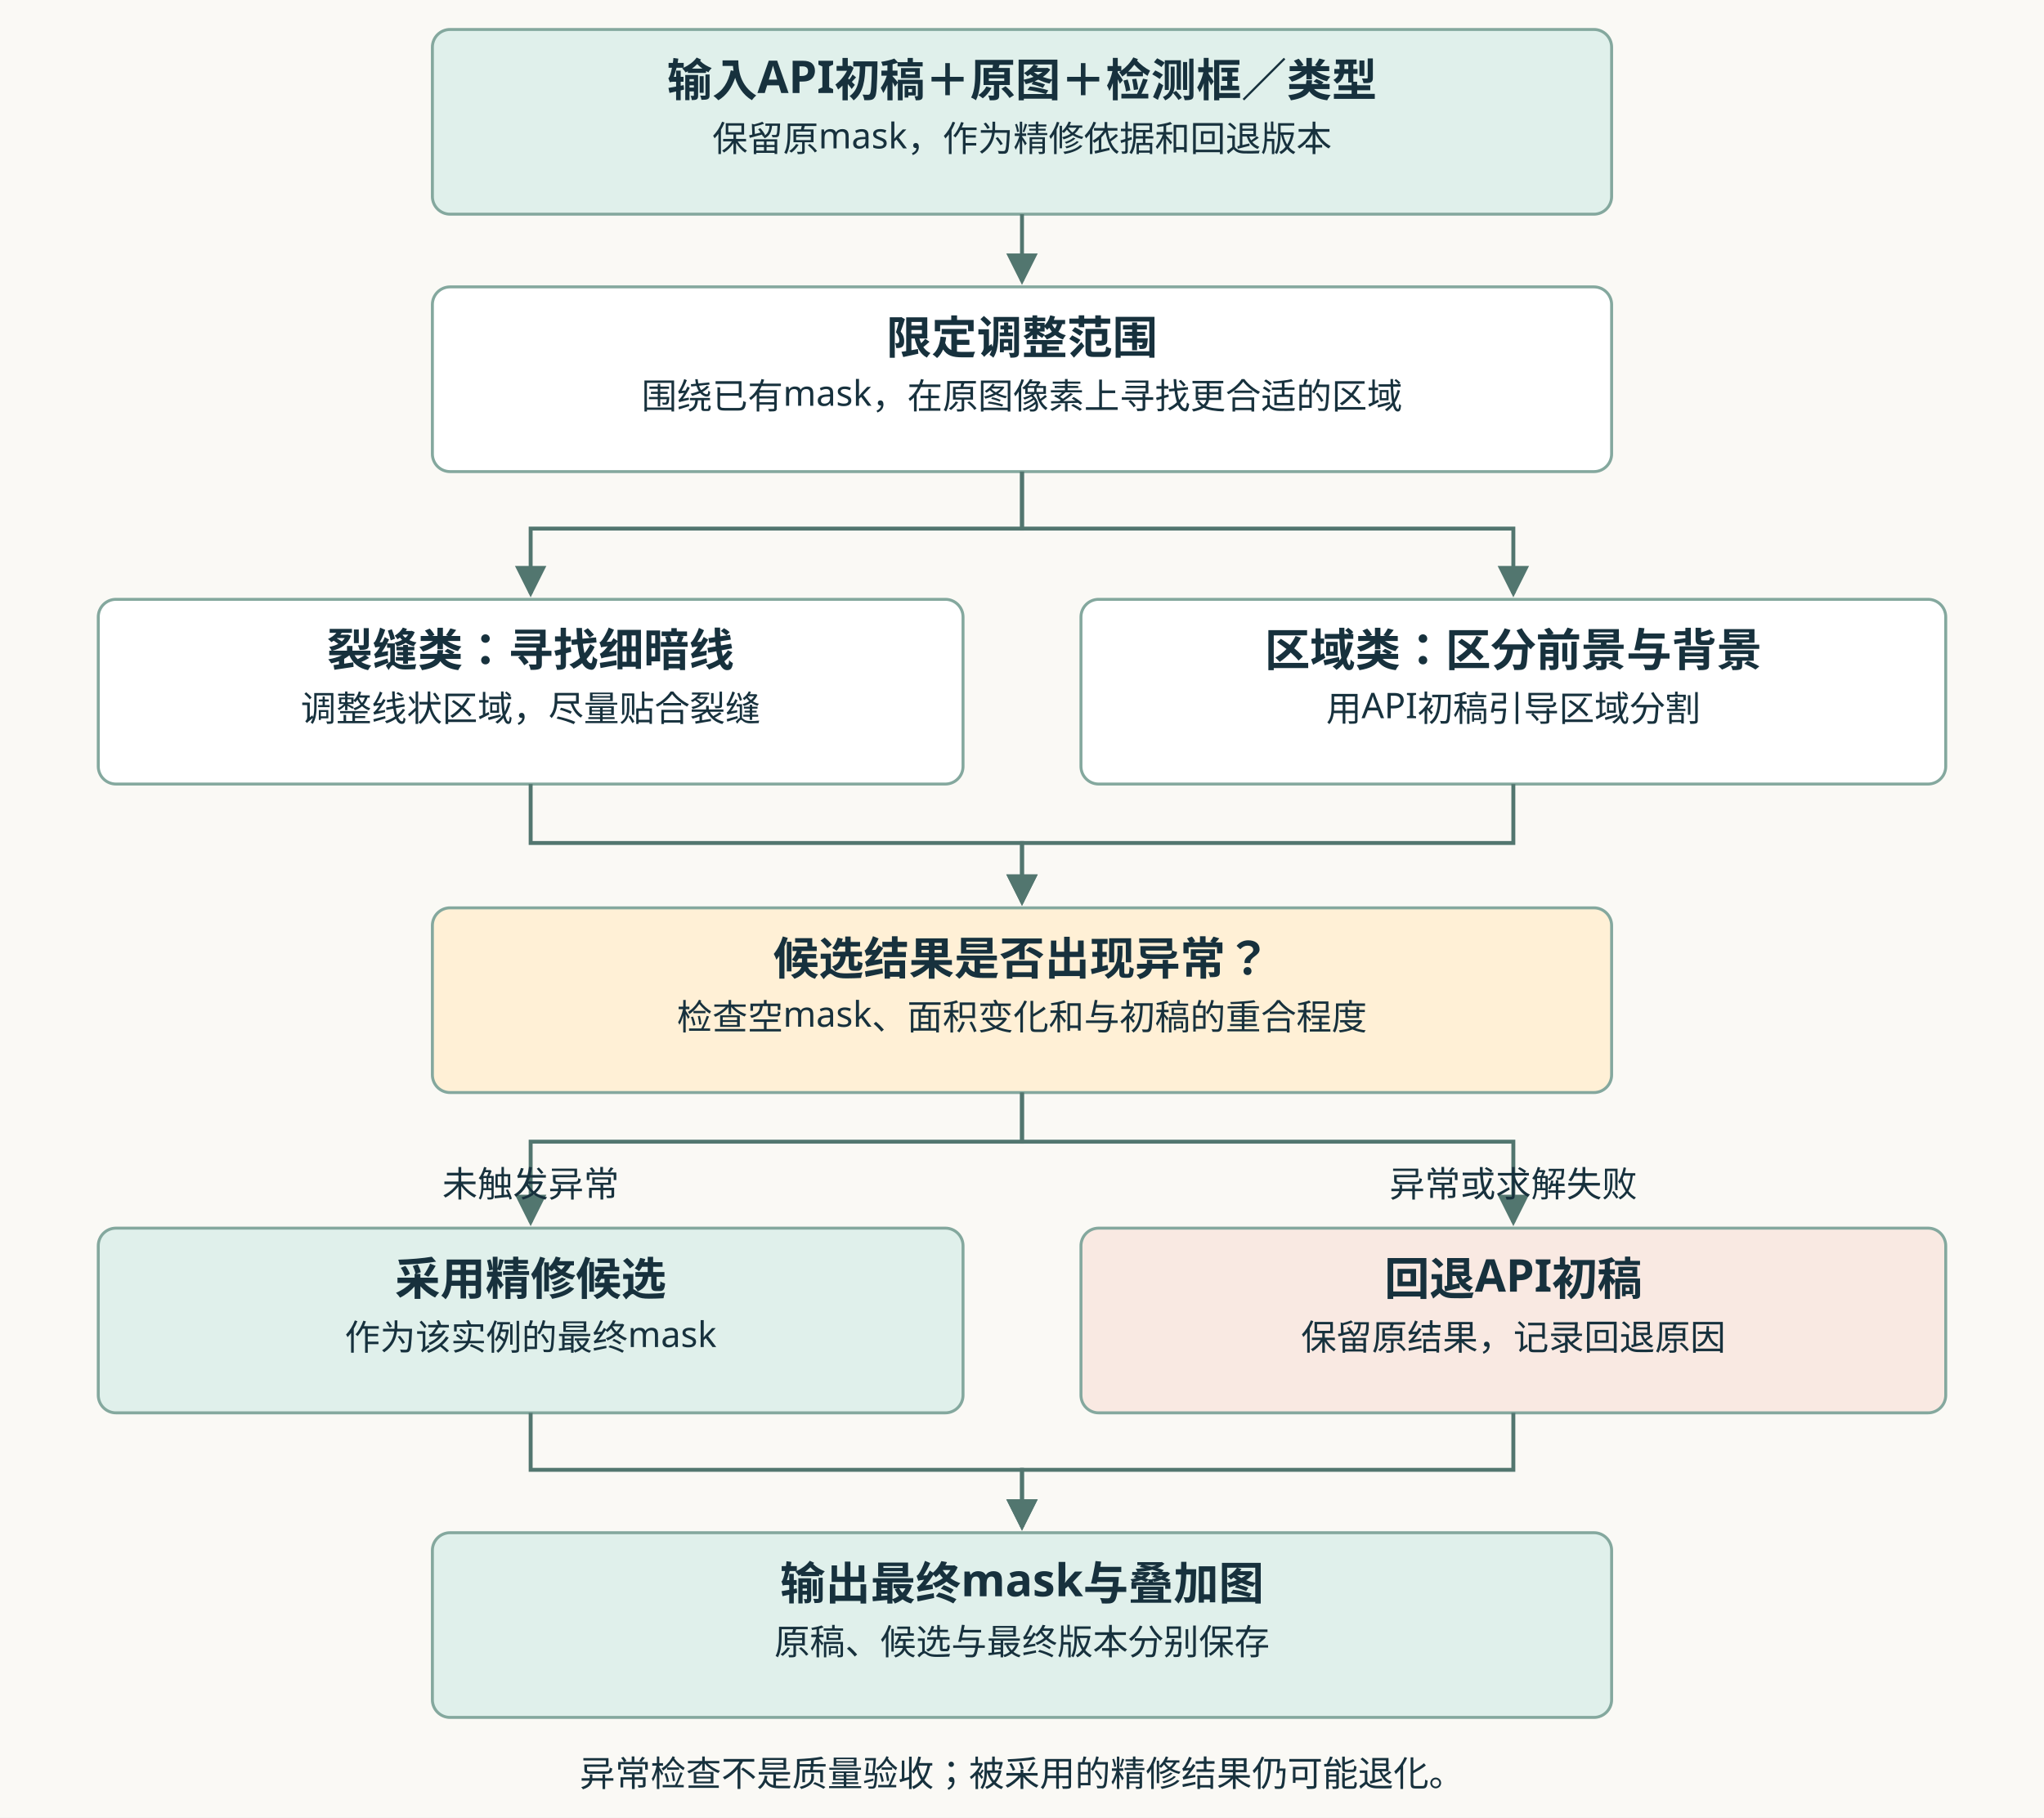
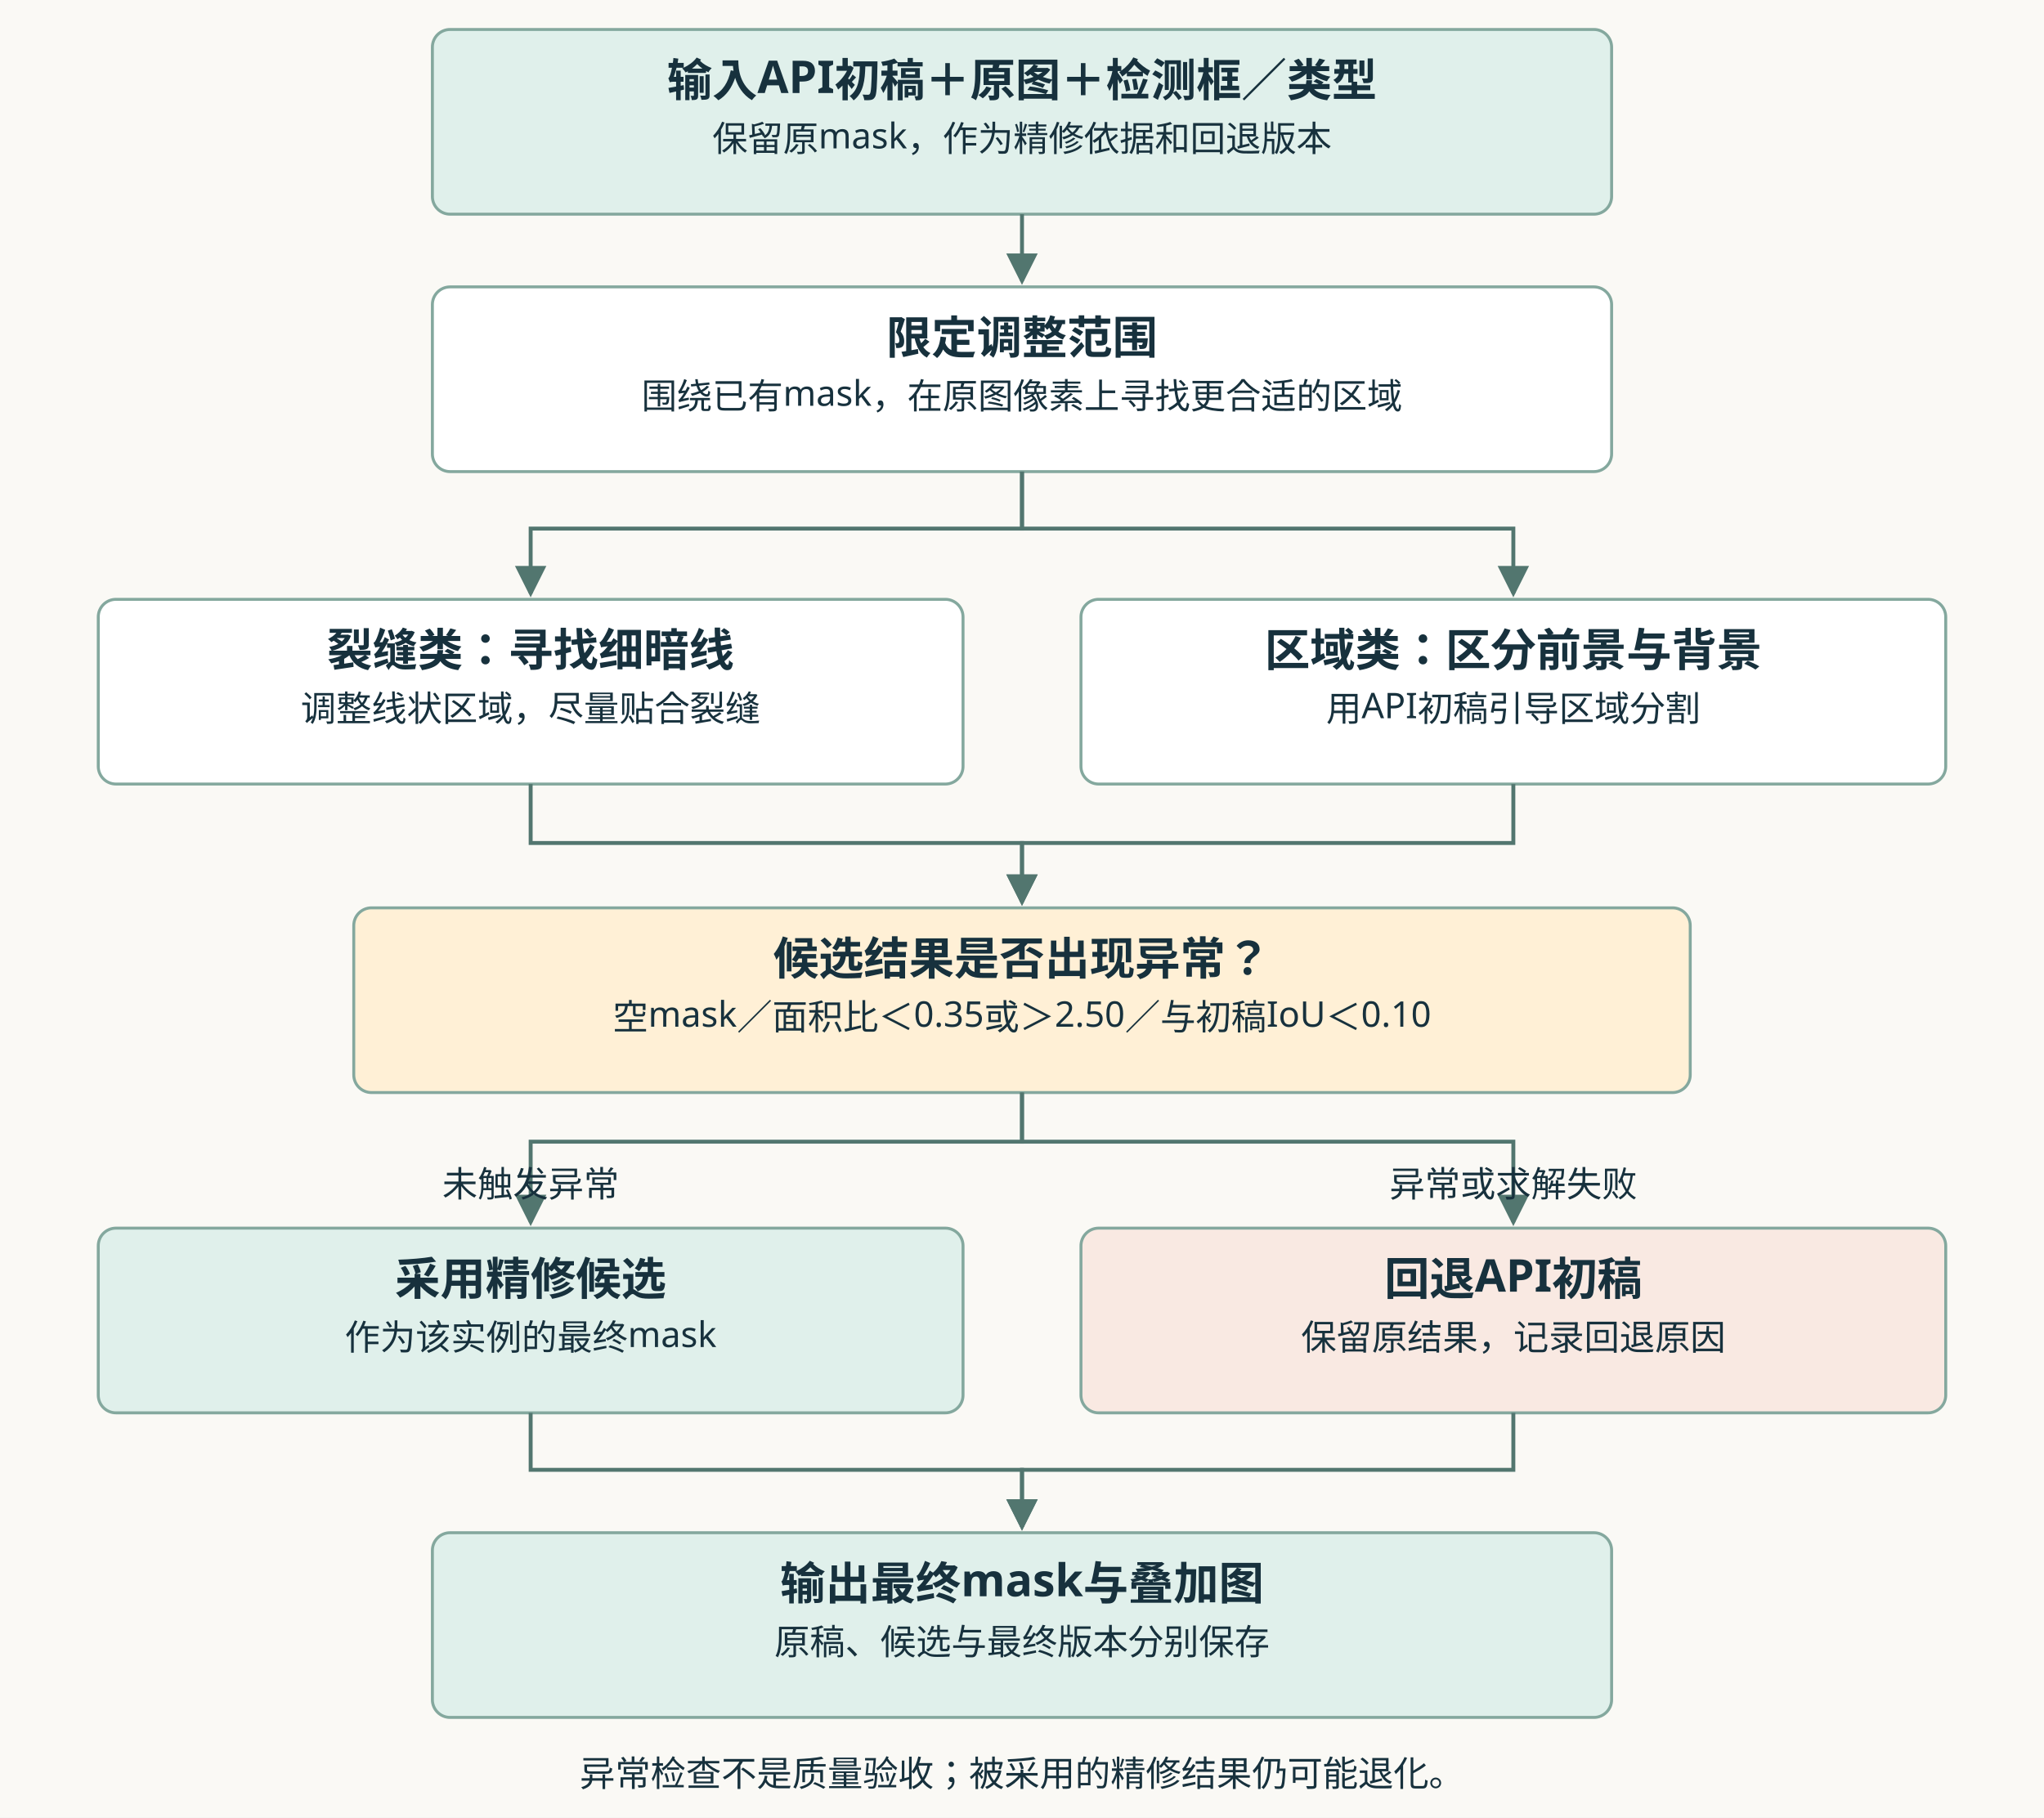
<svg xmlns="http://www.w3.org/2000/svg" width="1040" height="925" viewBox="0 0 1040 925">
  <defs>
    <marker id="a" markerWidth="8" markerHeight="8" refX="7" refY="4" orient="auto">
      <path d="M0,0 L8,4 L0,8" fill="#52766f" />
    </marker>
  </defs>
  <rect width="1040" height="925" fill="#faf9f5" />
  <rect x="220" y="15" width="600" height="94" rx="9" fill="#e0f0eb" stroke="#84a89e" stroke-width="1.5" />
  <text x="520.0" y="49" text-anchor="middle" font-family="Microsoft YaHei,sans-serif" font-size="23" font-weight="600" fill="#17313d">输入API初稿＋原图＋检测框／类型</text>
  <text x="520.0" y="77" text-anchor="middle" font-family="Microsoft YaHei,sans-serif" font-size="18" font-weight="400" fill="#17313d">保留原mask，作为精修依据和回退版本</text>
  <path d="M520 109 V143" fill="none" stroke="#52766f" stroke-width="2" marker-end="url(#a)" />
  <rect x="220" y="146" width="600" height="94" rx="9" fill="#fff" stroke="#84a89e" stroke-width="1.5" />
  <text x="520.0" y="180" text-anchor="middle" font-family="Microsoft YaHei,sans-serif" font-size="23" font-weight="600" fill="#17313d">限定调整范围</text>
  <text x="520.0" y="208" text-anchor="middle" font-family="Microsoft YaHei,sans-serif" font-size="18" font-weight="400" fill="#17313d">围绕已有mask，在原图像素上寻找更合适的区域</text>
  <path d="M520 240 V269 H270 V302" fill="none" stroke="#52766f" stroke-width="2" marker-end="url(#a)" />
  <path d="M520 240 V269 H770 V302" fill="none" stroke="#52766f" stroke-width="2" marker-end="url(#a)" />
  <rect x="50" y="305" width="440" height="94" rx="9" fill="#fff" stroke="#84a89e" stroke-width="1.5" />
  <text x="270.0" y="339" text-anchor="middle" font-family="Microsoft YaHei,sans-serif" font-size="23" font-weight="600" fill="#17313d">裂缝类：寻找细暗线</text>
  <text x="270.0" y="367" text-anchor="middle" font-family="Microsoft YaHei,sans-serif" font-size="18" font-weight="400" fill="#17313d">调整线状区域，尽量贴合裂缝</text>
  <rect x="550" y="305" width="440" height="94" rx="9" fill="#fff" stroke="#84a89e" stroke-width="1.5" />
  <text x="770.0" y="339" text-anchor="middle" font-family="Microsoft YaHei,sans-serif" font-size="23" font-weight="600" fill="#17313d">区域类：区分前景与背景</text>
  <text x="770.0" y="367" text-anchor="middle" font-family="Microsoft YaHei,sans-serif" font-size="18" font-weight="400" fill="#17313d">用API初稿引导区域分割</text>
  <path d="M270 399 V429 H520 V459" fill="none" stroke="#52766f" stroke-width="2" marker-end="url(#a)" />
  <path d="M770 399 V429 H520 V459" fill="none" stroke="#52766f" stroke-width="2" marker-end="url(#a)" />
-   <rect x="220" y="462" width="600" height="94" rx="9" fill="#fff0d6" stroke="#84a89e" stroke-width="1.5" />
+   <rect x="180" y="462" width="680" height="94" rx="9" fill="#fff0d6" stroke="#84a89e" stroke-width="1.5" />
  <text x="520.0" y="496" text-anchor="middle" font-family="Microsoft YaHei,sans-serif" font-size="23" font-weight="600" fill="#17313d">候选结果是否出现异常？</text>
-   <text x="520.0" y="524" text-anchor="middle" font-family="Microsoft YaHei,sans-serif" font-size="18" font-weight="400" fill="#17313d">检查空mask、面积变化和与初稿的重合程度</text>
+   <text x="520.0" y="524" text-anchor="middle" font-family="Microsoft YaHei,sans-serif" font-size="18" font-weight="400" fill="#17313d">空mask／面积比＜0.35或＞2.50／与初稿IoU＜0.10</text>
  <path d="M520 556 V581 H270 V622" fill="none" stroke="#52766f" stroke-width="2" marker-end="url(#a)" />
  <path d="M520 556 V581 H770 V622" fill="none" stroke="#52766f" stroke-width="2" marker-end="url(#a)" />
  <text x="270" y="609" text-anchor="middle" font-family="Microsoft YaHei,sans-serif" font-size="18" font-weight="400" fill="#17313d">未触发异常</text>
  <text x="770" y="609" text-anchor="middle" font-family="Microsoft YaHei,sans-serif" font-size="18" font-weight="400" fill="#17313d">异常或求解失败</text>
  <rect x="50" y="625" width="440" height="94" rx="9" fill="#e0f0eb" stroke="#84a89e" stroke-width="1.5" />
  <text x="270.0" y="659" text-anchor="middle" font-family="Microsoft YaHei,sans-serif" font-size="23" font-weight="600" fill="#17313d">采用精修候选</text>
  <text x="270.0" y="687" text-anchor="middle" font-family="Microsoft YaHei,sans-serif" font-size="18" font-weight="400" fill="#17313d">作为该实例的最终mask</text>
  <rect x="550" y="625" width="440" height="94" rx="9" fill="#f9e9e2" stroke="#84a89e" stroke-width="1.5" />
  <text x="770.0" y="659" text-anchor="middle" font-family="Microsoft YaHei,sans-serif" font-size="23" font-weight="600" fill="#17313d">回退API初稿</text>
  <text x="770.0" y="687" text-anchor="middle" font-family="Microsoft YaHei,sans-serif" font-size="18" font-weight="400" fill="#17313d">保留原结果，记录回退原因</text>
  <path d="M270 719 V748 H520 V777" fill="none" stroke="#52766f" stroke-width="2" marker-end="url(#a)" />
  <path d="M770 719 V748 H520 V777" fill="none" stroke="#52766f" stroke-width="2" marker-end="url(#a)" />
  <rect x="220" y="780" width="600" height="94" rx="9" fill="#e0f0eb" stroke="#84a89e" stroke-width="1.5" />
  <text x="520.0" y="814" text-anchor="middle" font-family="Microsoft YaHei,sans-serif" font-size="23" font-weight="600" fill="#17313d">输出最终mask与叠加图</text>
  <text x="520.0" y="842" text-anchor="middle" font-family="Microsoft YaHei,sans-serif" font-size="18" font-weight="400" fill="#17313d">原稿、候选与最终版本分别保存</text>
  <text x="520" y="909" text-anchor="middle" font-family="Microsoft YaHei,sans-serif" font-size="18" font-weight="400" fill="#17313d">异常检查不是质量验收；被采用的精修结果仍可能退化。</text>
</svg>
